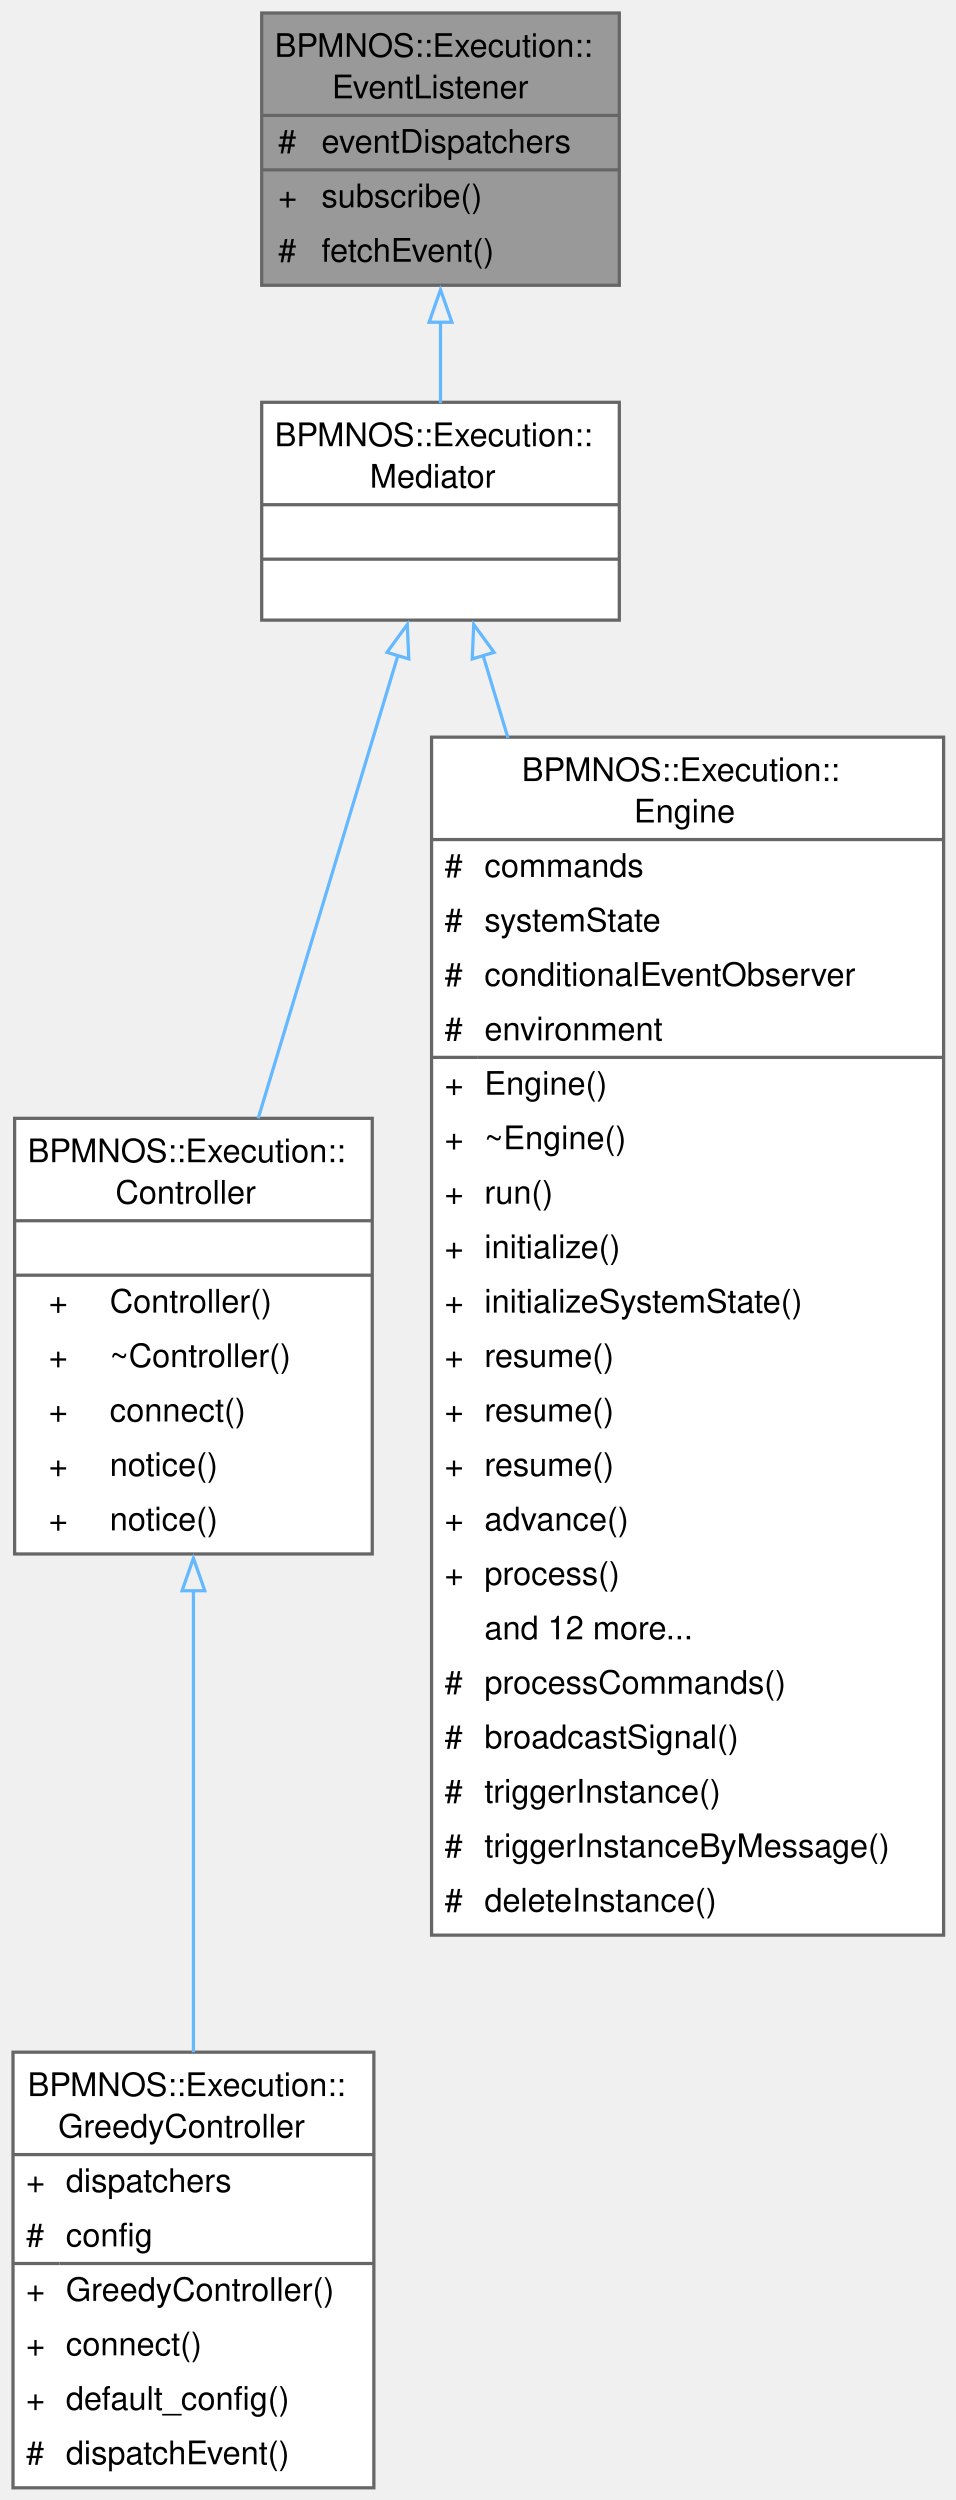
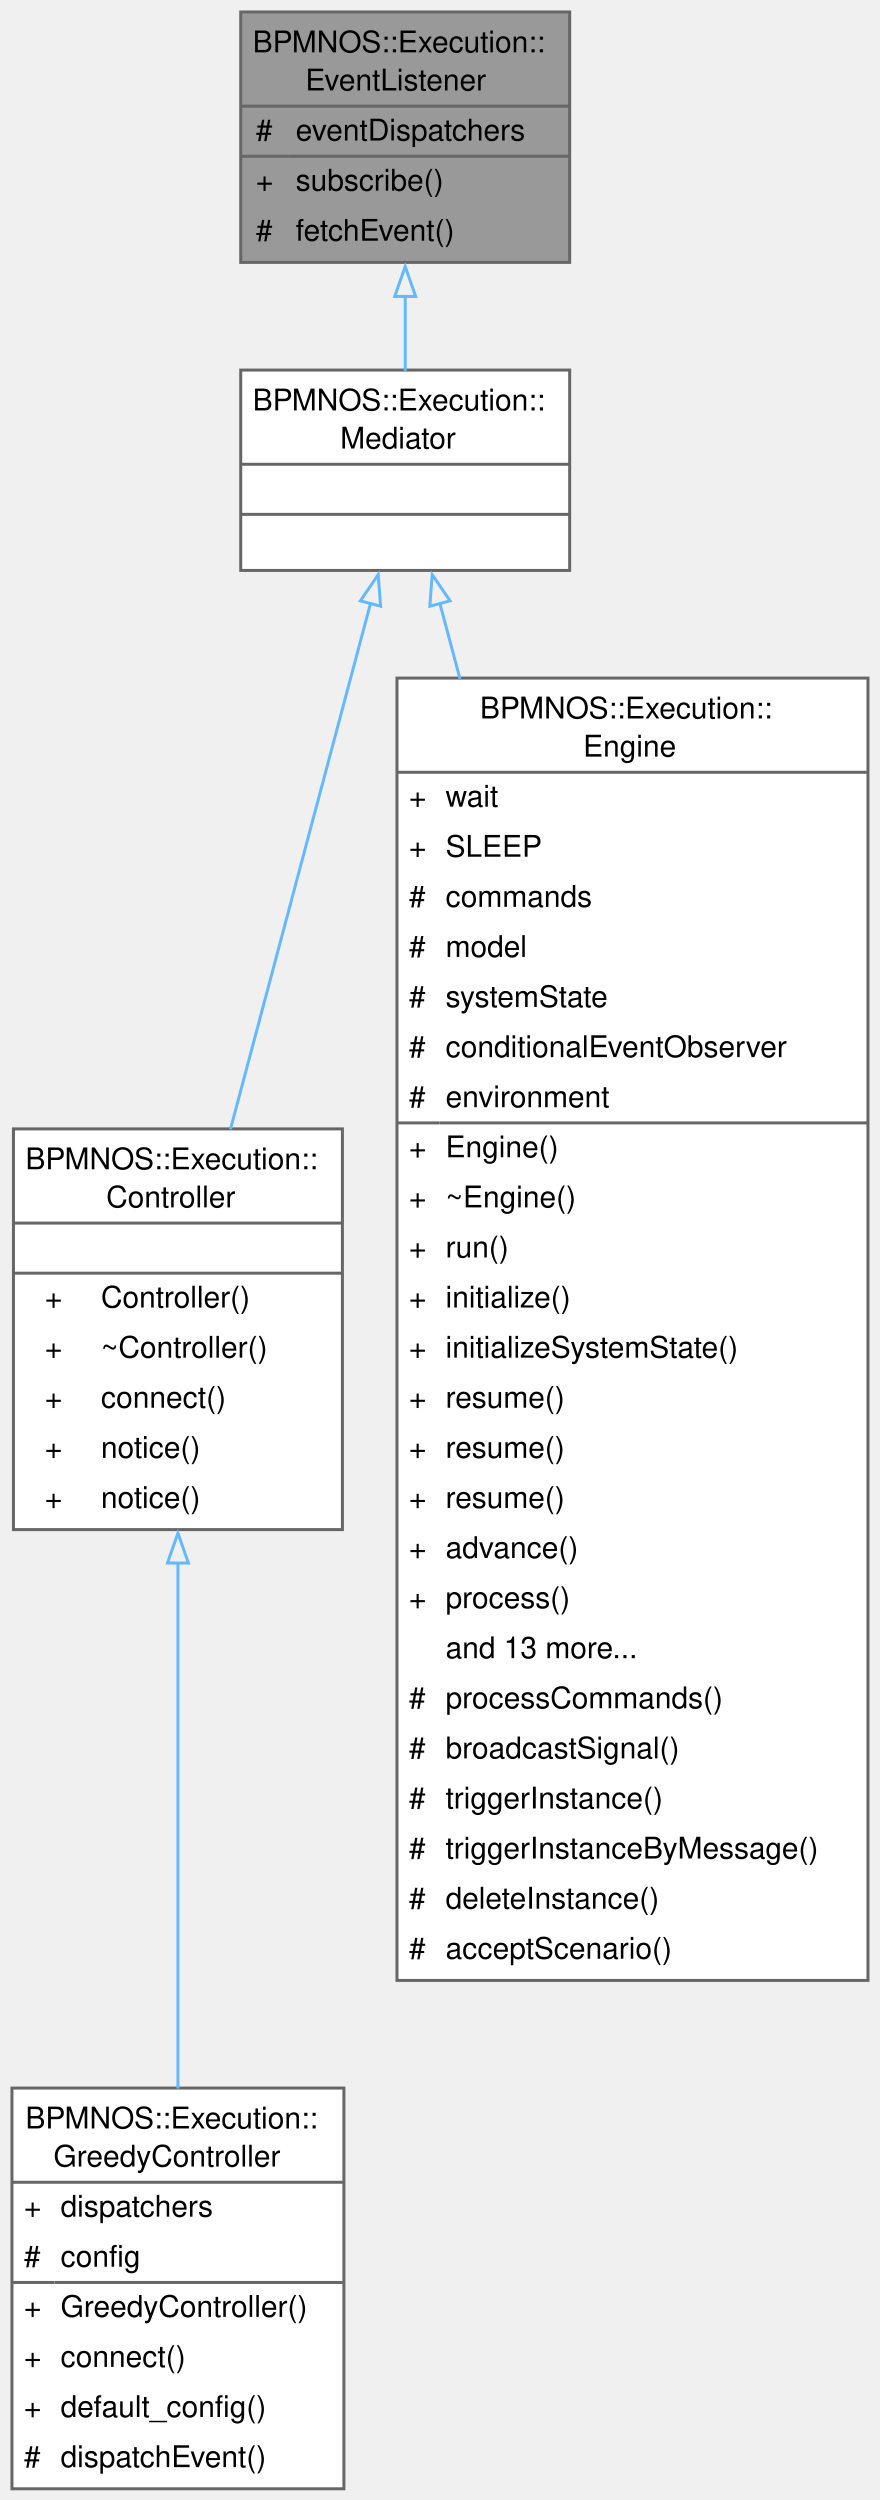
- <svg xmlns="http://www.w3.org/2000/svg" xmlns:xlink="http://www.w3.org/1999/xlink" width="294pt" height="769pt" viewBox="0.00 0.00 294.00 769.00">
-   <g id="graph0" class="graph" transform="scale(1 1) rotate(0) translate(4 765.25)">
+ <svg xmlns="http://www.w3.org/2000/svg" xmlns:xlink="http://www.w3.org/1999/xlink" width="294pt" height="836pt" viewBox="0.00 0.00 294.00 836.00">
+   <g id="graph0" class="graph" transform="scale(1 1) rotate(0) translate(4 832.25)">
    <g id="Node000001" class="node">
      <g id="a_Node000001">
        <a xlink:title=" ">
-           <polygon fill="#999999" stroke="none" points="186.5,-761.25 76.5,-761.25 76.5,-677.5 186.5,-677.5 186.5,-761.25" />
-           <text xml:space="preserve" text-anchor="start" x="80.5" y="-747.75" font-family="Helvetica,sans-Serif" font-size="10.00">BPMNOS::Execution::</text>
-           <text xml:space="preserve" text-anchor="start" x="98.12" y="-735" font-family="Helvetica,sans-Serif" font-size="10.00">EventListener</text>
-           <text xml:space="preserve" text-anchor="start" x="81.56" y="-718.25" font-family="Helvetica,sans-Serif" font-size="10.00">#</text>
-           <text xml:space="preserve" text-anchor="start" x="94.88" y="-718.25" font-family="Helvetica,sans-Serif" font-size="10.00">eventDispatchers</text>
-           <text xml:space="preserve" text-anchor="start" x="81.56" y="-701.5" font-family="Helvetica,sans-Serif" font-size="10.00">+</text>
-           <text xml:space="preserve" text-anchor="start" x="94.88" y="-701.5" font-family="Helvetica,sans-Serif" font-size="10.00">subscribe()</text>
-           <text xml:space="preserve" text-anchor="start" x="81.56" y="-684.75" font-family="Helvetica,sans-Serif" font-size="10.00">#</text>
-           <text xml:space="preserve" text-anchor="start" x="94.88" y="-684.75" font-family="Helvetica,sans-Serif" font-size="10.00">fetchEvent()</text>
-           <polygon fill="#666666" stroke="#666666" points="76.5,-729.75 76.5,-729.75 186.5,-729.75 186.5,-729.75 76.5,-729.75" />
-           <polygon fill="#666666" stroke="#666666" points="76.5,-713 76.5,-713 92.88,-713 92.88,-713 76.5,-713" />
-           <polygon fill="#666666" stroke="#666666" points="92.88,-713 92.88,-713 186.5,-713 186.5,-713 92.88,-713" />
-           <polygon fill="none" stroke="#666666" points="76.5,-677.5 76.5,-761.25 186.5,-761.25 186.5,-677.5 76.5,-677.5" />
+           <polygon fill="#999999" stroke="none" points="186.5,-828.25 76.5,-828.25 76.5,-744.5 186.5,-744.5 186.5,-828.25" />
+           <text xml:space="preserve" text-anchor="start" x="80.5" y="-814.75" font-family="Helvetica,sans-Serif" font-size="10.00">BPMNOS::Execution::</text>
+           <text xml:space="preserve" text-anchor="start" x="98.12" y="-802" font-family="Helvetica,sans-Serif" font-size="10.00">EventListener</text>
+           <text xml:space="preserve" text-anchor="start" x="81.56" y="-785.25" font-family="Helvetica,sans-Serif" font-size="10.00">#</text>
+           <text xml:space="preserve" text-anchor="start" x="94.88" y="-785.25" font-family="Helvetica,sans-Serif" font-size="10.00">eventDispatchers</text>
+           <text xml:space="preserve" text-anchor="start" x="81.56" y="-768.5" font-family="Helvetica,sans-Serif" font-size="10.00">+</text>
+           <text xml:space="preserve" text-anchor="start" x="94.88" y="-768.5" font-family="Helvetica,sans-Serif" font-size="10.00">subscribe()</text>
+           <text xml:space="preserve" text-anchor="start" x="81.56" y="-751.75" font-family="Helvetica,sans-Serif" font-size="10.00">#</text>
+           <text xml:space="preserve" text-anchor="start" x="94.88" y="-751.75" font-family="Helvetica,sans-Serif" font-size="10.00">fetchEvent()</text>
+           <polygon fill="#666666" stroke="#666666" points="76.5,-796.75 76.5,-796.75 186.5,-796.75 186.5,-796.75 76.5,-796.75" />
+           <polygon fill="#666666" stroke="#666666" points="76.5,-780 76.5,-780 92.88,-780 92.88,-780 76.5,-780" />
+           <polygon fill="#666666" stroke="#666666" points="92.88,-780 92.88,-780 186.5,-780 186.5,-780 92.88,-780" />
+           <polygon fill="none" stroke="#666666" points="76.5,-744.5 76.5,-828.25 186.5,-828.25 186.5,-744.5 76.5,-744.5" />
        </a>
      </g>
    </g>
    <g id="Node000002" class="node">
      <g id="a_Node000002">
        <a xlink:href="structBPMNOS_1_1Execution_1_1Mediator.html" target="_top" xlink:title="Represents an abstract base class for a class that is an event listener and notifier.">
-           <polygon fill="white" stroke="none" points="186.5,-641.5 76.5,-641.5 76.5,-574.5 186.5,-574.5 186.5,-641.5" />
-           <text xml:space="preserve" text-anchor="start" x="80.5" y="-628" font-family="Helvetica,sans-Serif" font-size="10.00">BPMNOS::Execution::</text>
-           <text xml:space="preserve" text-anchor="start" x="109.75" y="-615.25" font-family="Helvetica,sans-Serif" font-size="10.00">Mediator</text>
-           <text xml:space="preserve" text-anchor="start" x="130" y="-598.5" font-family="Helvetica,sans-Serif" font-size="10.00"> </text>
-           <text xml:space="preserve" text-anchor="start" x="130" y="-581.75" font-family="Helvetica,sans-Serif" font-size="10.00"> </text>
-           <polygon fill="#666666" stroke="#666666" points="76.5,-610 76.5,-610 186.5,-610 186.5,-610 76.5,-610" />
-           <polygon fill="#666666" stroke="#666666" points="76.5,-593.25 76.5,-593.25 186.5,-593.25 186.5,-593.25 76.5,-593.25" />
-           <polygon fill="none" stroke="#666666" points="76.5,-574.5 76.5,-641.5 186.5,-641.5 186.5,-574.5 76.5,-574.5" />
+           <polygon fill="white" stroke="none" points="186.5,-708.5 76.5,-708.5 76.5,-641.5 186.5,-641.5 186.5,-708.5" />
+           <text xml:space="preserve" text-anchor="start" x="80.5" y="-695" font-family="Helvetica,sans-Serif" font-size="10.00">BPMNOS::Execution::</text>
+           <text xml:space="preserve" text-anchor="start" x="109.75" y="-682.25" font-family="Helvetica,sans-Serif" font-size="10.00">Mediator</text>
+           <text xml:space="preserve" text-anchor="start" x="130" y="-665.5" font-family="Helvetica,sans-Serif" font-size="10.00"> </text>
+           <text xml:space="preserve" text-anchor="start" x="130" y="-648.75" font-family="Helvetica,sans-Serif" font-size="10.00"> </text>
+           <polygon fill="#666666" stroke="#666666" points="76.5,-677 76.5,-677 186.5,-677 186.5,-677 76.5,-677" />
+           <polygon fill="#666666" stroke="#666666" points="76.5,-660.25 76.5,-660.25 186.5,-660.25 186.5,-660.25 76.5,-660.25" />
+           <polygon fill="none" stroke="#666666" points="76.5,-641.5 76.5,-708.5 186.5,-708.5 186.5,-641.5 76.5,-641.5" />
        </a>
      </g>
    </g>
    <g id="edge1_Node000001_Node000002" class="edge">
      <g id="a_edge1_Node000001_Node000002">
        <a xlink:title=" ">
-           <path fill="none" stroke="#63b8ff" d="M131.5,-666.17C131.5,-657.66 131.5,-649.07 131.5,-641.22" />
-           <polygon fill="none" stroke="#63b8ff" points="128,-666.13 131.5,-676.13 135,-666.13 128,-666.13" />
+           <path fill="none" stroke="#63b8ff" d="M131.5,-733.17C131.5,-724.66 131.5,-716.07 131.5,-708.22" />
+           <polygon fill="none" stroke="#63b8ff" points="128,-733.13 131.5,-743.13 135,-733.13 128,-733.13" />
        </a>
      </g>
    </g>
    <g id="Node000003" class="node">
      <g id="a_Node000003">
        <a xlink:href="classBPMNOS_1_1Execution_1_1Controller.html" target="_top" xlink:title="Base class for an execution controller which dispatches events to the engine and listens to notificat...">
-           <polygon fill="white" stroke="none" points="110.5,-421.25 0.5,-421.25 0.5,-287.25 110.5,-287.25 110.5,-421.25" />
-           <text xml:space="preserve" text-anchor="start" x="4.5" y="-407.75" font-family="Helvetica,sans-Serif" font-size="10.00">BPMNOS::Execution::</text>
-           <text xml:space="preserve" text-anchor="start" x="31.5" y="-395" font-family="Helvetica,sans-Serif" font-size="10.00">Controller</text>
-           <text xml:space="preserve" text-anchor="start" x="54" y="-378.25" font-family="Helvetica,sans-Serif" font-size="10.00"> </text>
+           <polygon fill="white" stroke="none" points="110.5,-454.75 0.5,-454.75 0.5,-320.75 110.5,-320.75 110.5,-454.75" />
+           <text xml:space="preserve" text-anchor="start" x="4.5" y="-441.25" font-family="Helvetica,sans-Serif" font-size="10.00">BPMNOS::Execution::</text>
+           <text xml:space="preserve" text-anchor="start" x="31.5" y="-428.5" font-family="Helvetica,sans-Serif" font-size="10.00">Controller</text>
+           <text xml:space="preserve" text-anchor="start" x="54" y="-411.75" font-family="Helvetica,sans-Serif" font-size="10.00"> </text>
+           <text xml:space="preserve" text-anchor="start" x="11" y="-395" font-family="Helvetica,sans-Serif" font-size="10.00">+</text>
+           <text xml:space="preserve" text-anchor="start" x="29.75" y="-395" font-family="Helvetica,sans-Serif" font-size="10.00">Controller()</text>
+           <text xml:space="preserve" text-anchor="start" x="11" y="-378.25" font-family="Helvetica,sans-Serif" font-size="10.00">+</text>
+           <text xml:space="preserve" text-anchor="start" x="29.75" y="-378.25" font-family="Helvetica,sans-Serif" font-size="10.00">~Controller()</text>
          <text xml:space="preserve" text-anchor="start" x="11" y="-361.5" font-family="Helvetica,sans-Serif" font-size="10.00">+</text>
-           <text xml:space="preserve" text-anchor="start" x="29.75" y="-361.5" font-family="Helvetica,sans-Serif" font-size="10.00">Controller()</text>
+           <text xml:space="preserve" text-anchor="start" x="29.75" y="-361.5" font-family="Helvetica,sans-Serif" font-size="10.00">connect()</text>
          <text xml:space="preserve" text-anchor="start" x="11" y="-344.75" font-family="Helvetica,sans-Serif" font-size="10.00">+</text>
-           <text xml:space="preserve" text-anchor="start" x="29.75" y="-344.75" font-family="Helvetica,sans-Serif" font-size="10.00">~Controller()</text>
+           <text xml:space="preserve" text-anchor="start" x="29.75" y="-344.75" font-family="Helvetica,sans-Serif" font-size="10.00">notice()</text>
          <text xml:space="preserve" text-anchor="start" x="11" y="-328" font-family="Helvetica,sans-Serif" font-size="10.00">+</text>
-           <text xml:space="preserve" text-anchor="start" x="29.75" y="-328" font-family="Helvetica,sans-Serif" font-size="10.00">connect()</text>
-           <text xml:space="preserve" text-anchor="start" x="11" y="-311.25" font-family="Helvetica,sans-Serif" font-size="10.00">+</text>
-           <text xml:space="preserve" text-anchor="start" x="29.75" y="-311.25" font-family="Helvetica,sans-Serif" font-size="10.00">notice()</text>
-           <text xml:space="preserve" text-anchor="start" x="11" y="-294.5" font-family="Helvetica,sans-Serif" font-size="10.00">+</text>
-           <text xml:space="preserve" text-anchor="start" x="29.75" y="-294.5" font-family="Helvetica,sans-Serif" font-size="10.00">notice()</text>
-           <polygon fill="#666666" stroke="#666666" points="0.5,-389.75 0.5,-389.75 110.5,-389.75 110.5,-389.75 0.5,-389.75" />
-           <polygon fill="#666666" stroke="#666666" points="0.5,-373 0.5,-373 110.5,-373 110.5,-373 0.5,-373" />
-           <polygon fill="none" stroke="#666666" points="0.5,-287.25 0.5,-421.25 110.5,-421.25 110.5,-287.25 0.5,-287.25" />
+           <text xml:space="preserve" text-anchor="start" x="29.75" y="-328" font-family="Helvetica,sans-Serif" font-size="10.00">notice()</text>
+           <polygon fill="#666666" stroke="#666666" points="0.5,-423.25 0.5,-423.25 110.5,-423.25 110.5,-423.25 0.5,-423.25" />
+           <polygon fill="#666666" stroke="#666666" points="0.5,-406.5 0.5,-406.5 110.5,-406.5 110.5,-406.5 0.5,-406.5" />
+           <polygon fill="none" stroke="#666666" points="0.5,-320.75 0.5,-454.75 110.5,-454.75 110.5,-320.75 0.5,-320.75" />
        </a>
      </g>
    </g>
    <g id="edge2_Node000002_Node000003" class="edge">
      <g id="a_edge2_Node000002_Node000003">
        <a xlink:title=" ">
-           <path fill="none" stroke="#63b8ff" d="M118.39,-563.59C106.56,-524.4 88.99,-466.17 75.42,-421.23" />
-           <polygon fill="none" stroke="#63b8ff" points="115.04,-564.59 121.28,-573.15 121.74,-562.57 115.04,-564.59" />
+           <path fill="none" stroke="#63b8ff" d="M119.93,-630.58C107.46,-583.77 87.46,-508.7 73.05,-454.61" />
+           <polygon fill="none" stroke="#63b8ff" points="116.51,-631.33 122.47,-640.09 123.27,-629.53 116.51,-631.33" />
        </a>
      </g>
    </g>
    <g id="Node000005" class="node">
      <g id="a_Node000005">
        <a xlink:href="classBPMNOS_1_1Execution_1_1Engine.html" target="_top" xlink:title=" ">
-           <polygon fill="white" stroke="none" points="286.25,-538.5 128.75,-538.5 128.75,-170 286.25,-170 286.25,-538.5" />
-           <text xml:space="preserve" text-anchor="start" x="156.5" y="-525" font-family="Helvetica,sans-Serif" font-size="10.00">BPMNOS::Execution::</text>
-           <text xml:space="preserve" text-anchor="start" x="191" y="-512.25" font-family="Helvetica,sans-Serif" font-size="10.00">Engine</text>
+           <polygon fill="white" stroke="none" points="286.25,-605.5 128.75,-605.5 128.75,-170 286.25,-170 286.25,-605.5" />
+           <text xml:space="preserve" text-anchor="start" x="156.5" y="-592" font-family="Helvetica,sans-Serif" font-size="10.00">BPMNOS::Execution::</text>
+           <text xml:space="preserve" text-anchor="start" x="191" y="-579.25" font-family="Helvetica,sans-Serif" font-size="10.00">Engine</text>
+           <text xml:space="preserve" text-anchor="start" x="132.75" y="-562.5" font-family="Helvetica,sans-Serif" font-size="10.00">+</text>
+           <text xml:space="preserve" text-anchor="start" x="145" y="-562.5" font-family="Helvetica,sans-Serif" font-size="10.00">wait</text>
+           <text xml:space="preserve" text-anchor="start" x="132.75" y="-545.75" font-family="Helvetica,sans-Serif" font-size="10.00">+</text>
+           <text xml:space="preserve" text-anchor="start" x="145" y="-545.75" font-family="Helvetica,sans-Serif" font-size="10.00">SLEEP</text>
+           <text xml:space="preserve" text-anchor="start" x="132.75" y="-529" font-family="Helvetica,sans-Serif" font-size="10.00">#</text>
+           <text xml:space="preserve" text-anchor="start" x="145" y="-529" font-family="Helvetica,sans-Serif" font-size="10.00">commands</text>
+           <text xml:space="preserve" text-anchor="start" x="132.75" y="-512.25" font-family="Helvetica,sans-Serif" font-size="10.00">#</text>
+           <text xml:space="preserve" text-anchor="start" x="145" y="-512.25" font-family="Helvetica,sans-Serif" font-size="10.00">model</text>
          <text xml:space="preserve" text-anchor="start" x="132.75" y="-495.5" font-family="Helvetica,sans-Serif" font-size="10.00">#</text>
-           <text xml:space="preserve" text-anchor="start" x="145" y="-495.5" font-family="Helvetica,sans-Serif" font-size="10.00">commands</text>
+           <text xml:space="preserve" text-anchor="start" x="145" y="-495.5" font-family="Helvetica,sans-Serif" font-size="10.00">systemState</text>
          <text xml:space="preserve" text-anchor="start" x="132.75" y="-478.75" font-family="Helvetica,sans-Serif" font-size="10.00">#</text>
-           <text xml:space="preserve" text-anchor="start" x="145" y="-478.75" font-family="Helvetica,sans-Serif" font-size="10.00">systemState</text>
+           <text xml:space="preserve" text-anchor="start" x="145" y="-478.75" font-family="Helvetica,sans-Serif" font-size="10.00">conditionalEventObserver</text>
          <text xml:space="preserve" text-anchor="start" x="132.75" y="-462" font-family="Helvetica,sans-Serif" font-size="10.00">#</text>
-           <text xml:space="preserve" text-anchor="start" x="145" y="-462" font-family="Helvetica,sans-Serif" font-size="10.00">conditionalEventObserver</text>
-           <text xml:space="preserve" text-anchor="start" x="132.75" y="-445.25" font-family="Helvetica,sans-Serif" font-size="10.00">#</text>
-           <text xml:space="preserve" text-anchor="start" x="145" y="-445.25" font-family="Helvetica,sans-Serif" font-size="10.00">environment</text>
+           <text xml:space="preserve" text-anchor="start" x="145" y="-462" font-family="Helvetica,sans-Serif" font-size="10.00">environment</text>
+           <text xml:space="preserve" text-anchor="start" x="132.75" y="-445.25" font-family="Helvetica,sans-Serif" font-size="10.00">+</text>
+           <text xml:space="preserve" text-anchor="start" x="145" y="-445.25" font-family="Helvetica,sans-Serif" font-size="10.00">Engine()</text>
          <text xml:space="preserve" text-anchor="start" x="132.75" y="-428.5" font-family="Helvetica,sans-Serif" font-size="10.00">+</text>
-           <text xml:space="preserve" text-anchor="start" x="145" y="-428.5" font-family="Helvetica,sans-Serif" font-size="10.00">Engine()</text>
+           <text xml:space="preserve" text-anchor="start" x="145" y="-428.5" font-family="Helvetica,sans-Serif" font-size="10.00">~Engine()</text>
          <text xml:space="preserve" text-anchor="start" x="132.75" y="-411.75" font-family="Helvetica,sans-Serif" font-size="10.00">+</text>
-           <text xml:space="preserve" text-anchor="start" x="145" y="-411.75" font-family="Helvetica,sans-Serif" font-size="10.00">~Engine()</text>
+           <text xml:space="preserve" text-anchor="start" x="145" y="-411.75" font-family="Helvetica,sans-Serif" font-size="10.00">run()</text>
          <text xml:space="preserve" text-anchor="start" x="132.75" y="-395" font-family="Helvetica,sans-Serif" font-size="10.00">+</text>
-           <text xml:space="preserve" text-anchor="start" x="145" y="-395" font-family="Helvetica,sans-Serif" font-size="10.00">run()</text>
+           <text xml:space="preserve" text-anchor="start" x="145" y="-395" font-family="Helvetica,sans-Serif" font-size="10.00">initialize()</text>
          <text xml:space="preserve" text-anchor="start" x="132.75" y="-378.25" font-family="Helvetica,sans-Serif" font-size="10.00">+</text>
-           <text xml:space="preserve" text-anchor="start" x="145" y="-378.25" font-family="Helvetica,sans-Serif" font-size="10.00">initialize()</text>
+           <text xml:space="preserve" text-anchor="start" x="145" y="-378.25" font-family="Helvetica,sans-Serif" font-size="10.00">initializeSystemState()</text>
          <text xml:space="preserve" text-anchor="start" x="132.75" y="-361.5" font-family="Helvetica,sans-Serif" font-size="10.00">+</text>
-           <text xml:space="preserve" text-anchor="start" x="145" y="-361.5" font-family="Helvetica,sans-Serif" font-size="10.00">initializeSystemState()</text>
+           <text xml:space="preserve" text-anchor="start" x="145" y="-361.5" font-family="Helvetica,sans-Serif" font-size="10.00">resume()</text>
          <text xml:space="preserve" text-anchor="start" x="132.75" y="-344.75" font-family="Helvetica,sans-Serif" font-size="10.00">+</text>
          <text xml:space="preserve" text-anchor="start" x="145" y="-344.75" font-family="Helvetica,sans-Serif" font-size="10.00">resume()</text>
          <text xml:space="preserve" text-anchor="start" x="132.75" y="-328" font-family="Helvetica,sans-Serif" font-size="10.00">+</text>
          <text xml:space="preserve" text-anchor="start" x="145" y="-328" font-family="Helvetica,sans-Serif" font-size="10.00">resume()</text>
          <text xml:space="preserve" text-anchor="start" x="132.75" y="-311.25" font-family="Helvetica,sans-Serif" font-size="10.00">+</text>
-           <text xml:space="preserve" text-anchor="start" x="145" y="-311.25" font-family="Helvetica,sans-Serif" font-size="10.00">resume()</text>
+           <text xml:space="preserve" text-anchor="start" x="145" y="-311.25" font-family="Helvetica,sans-Serif" font-size="10.00">advance()</text>
          <text xml:space="preserve" text-anchor="start" x="132.75" y="-294.5" font-family="Helvetica,sans-Serif" font-size="10.00">+</text>
-           <text xml:space="preserve" text-anchor="start" x="145" y="-294.5" font-family="Helvetica,sans-Serif" font-size="10.00">advance()</text>
-           <text xml:space="preserve" text-anchor="start" x="132.75" y="-277.75" font-family="Helvetica,sans-Serif" font-size="10.00">+</text>
-           <text xml:space="preserve" text-anchor="start" x="145" y="-277.75" font-family="Helvetica,sans-Serif" font-size="10.00">process()</text>
-           <text xml:space="preserve" text-anchor="start" x="145" y="-261" font-family="Helvetica,sans-Serif" font-size="10.00">and 12 more...</text>
+           <text xml:space="preserve" text-anchor="start" x="145" y="-294.5" font-family="Helvetica,sans-Serif" font-size="10.00">process()</text>
+           <text xml:space="preserve" text-anchor="start" x="145" y="-277.75" font-family="Helvetica,sans-Serif" font-size="10.00">and 13 more...</text>
+           <text xml:space="preserve" text-anchor="start" x="132.75" y="-261" font-family="Helvetica,sans-Serif" font-size="10.00">#</text>
+           <text xml:space="preserve" text-anchor="start" x="145" y="-261" font-family="Helvetica,sans-Serif" font-size="10.00">processCommands()</text>
          <text xml:space="preserve" text-anchor="start" x="132.75" y="-244.25" font-family="Helvetica,sans-Serif" font-size="10.00">#</text>
-           <text xml:space="preserve" text-anchor="start" x="145" y="-244.25" font-family="Helvetica,sans-Serif" font-size="10.00">processCommands()</text>
+           <text xml:space="preserve" text-anchor="start" x="145" y="-244.25" font-family="Helvetica,sans-Serif" font-size="10.00">broadcastSignal()</text>
          <text xml:space="preserve" text-anchor="start" x="132.75" y="-227.5" font-family="Helvetica,sans-Serif" font-size="10.00">#</text>
-           <text xml:space="preserve" text-anchor="start" x="145" y="-227.5" font-family="Helvetica,sans-Serif" font-size="10.00">broadcastSignal()</text>
+           <text xml:space="preserve" text-anchor="start" x="145" y="-227.5" font-family="Helvetica,sans-Serif" font-size="10.00">triggerInstance()</text>
          <text xml:space="preserve" text-anchor="start" x="132.75" y="-210.75" font-family="Helvetica,sans-Serif" font-size="10.00">#</text>
-           <text xml:space="preserve" text-anchor="start" x="145" y="-210.75" font-family="Helvetica,sans-Serif" font-size="10.00">triggerInstance()</text>
+           <text xml:space="preserve" text-anchor="start" x="145" y="-210.75" font-family="Helvetica,sans-Serif" font-size="10.00">triggerInstanceByMessage()</text>
          <text xml:space="preserve" text-anchor="start" x="132.75" y="-194" font-family="Helvetica,sans-Serif" font-size="10.00">#</text>
-           <text xml:space="preserve" text-anchor="start" x="145" y="-194" font-family="Helvetica,sans-Serif" font-size="10.00">triggerInstanceByMessage()</text>
+           <text xml:space="preserve" text-anchor="start" x="145" y="-194" font-family="Helvetica,sans-Serif" font-size="10.00">deleteInstance()</text>
          <text xml:space="preserve" text-anchor="start" x="132.75" y="-177.25" font-family="Helvetica,sans-Serif" font-size="10.00">#</text>
-           <text xml:space="preserve" text-anchor="start" x="145" y="-177.25" font-family="Helvetica,sans-Serif" font-size="10.00">deleteInstance()</text>
-           <polygon fill="#666666" stroke="#666666" points="128.75,-507 128.75,-507 286.25,-507 286.25,-507 128.75,-507" />
-           <polygon fill="#666666" stroke="#666666" points="128.75,-440 128.75,-440 143,-440 143,-440 128.75,-440" />
-           <polygon fill="#666666" stroke="#666666" points="143,-440 143,-440 286.25,-440 286.25,-440 143,-440" />
-           <polygon fill="none" stroke="#666666" points="128.75,-170 128.75,-538.5 286.25,-538.5 286.25,-170 128.75,-170" />
+           <text xml:space="preserve" text-anchor="start" x="145" y="-177.25" font-family="Helvetica,sans-Serif" font-size="10.00">acceptScenario()</text>
+           <polygon fill="#666666" stroke="#666666" points="128.75,-574 128.75,-574 286.25,-574 286.25,-574 128.75,-574" />
+           <polygon fill="#666666" stroke="#666666" points="128.75,-456.75 128.75,-456.75 143,-456.75 143,-456.75 128.75,-456.75" />
+           <polygon fill="#666666" stroke="#666666" points="143,-456.75 143,-456.75 286.25,-456.75 286.25,-456.75 143,-456.75" />
+           <polygon fill="none" stroke="#666666" points="128.75,-170 128.75,-605.5 286.25,-605.5 286.25,-170 128.75,-170" />
        </a>
      </g>
    </g>
    <g id="edge4_Node000002_Node000005" class="edge">
      <g id="a_edge4_Node000002_Node000005">
        <a xlink:title=" ">
-           <path fill="none" stroke="#63b8ff" d="M144.56,-563.74C146.92,-555.93 149.5,-547.37 152.24,-538.3" />
-           <polygon fill="none" stroke="#63b8ff" points="141.26,-562.57 141.72,-573.15 147.96,-564.59 141.26,-562.57" />
+           <path fill="none" stroke="#63b8ff" d="M143.1,-630.46C145.16,-622.75 147.41,-614.27 149.82,-605.25" />
+           <polygon fill="none" stroke="#63b8ff" points="139.73,-629.53 140.53,-640.09 146.49,-631.33 139.73,-629.53" />
        </a>
      </g>
    </g>
    <g id="Node000004" class="node">
      <g id="a_Node000004">
        <a xlink:href="classBPMNOS_1_1Execution_1_1GreedyController.html" target="_top" xlink:title="A controller dispatching the first feasible decision in priority order.">
          <polygon fill="white" stroke="none" points="111,-134 0,-134 0,0 111,0 111,-134" />
          <text xml:space="preserve" text-anchor="start" x="4.5" y="-120.5" font-family="Helvetica,sans-Serif" font-size="10.00">BPMNOS::Execution::</text>
          <text xml:space="preserve" text-anchor="start" x="13.88" y="-107.75" font-family="Helvetica,sans-Serif" font-size="10.00">GreedyController</text>
          <text xml:space="preserve" text-anchor="start" x="4" y="-91" font-family="Helvetica,sans-Serif" font-size="10.00">+</text>
          <text xml:space="preserve" text-anchor="start" x="16.25" y="-91" font-family="Helvetica,sans-Serif" font-size="10.00">dispatchers</text>
          <text xml:space="preserve" text-anchor="start" x="4" y="-74.25" font-family="Helvetica,sans-Serif" font-size="10.00">#</text>
          <text xml:space="preserve" text-anchor="start" x="16.25" y="-74.25" font-family="Helvetica,sans-Serif" font-size="10.00">config</text>
          <text xml:space="preserve" text-anchor="start" x="4" y="-57.5" font-family="Helvetica,sans-Serif" font-size="10.00">+</text>
          <text xml:space="preserve" text-anchor="start" x="16.25" y="-57.5" font-family="Helvetica,sans-Serif" font-size="10.00">GreedyController()</text>
          <text xml:space="preserve" text-anchor="start" x="4" y="-40.75" font-family="Helvetica,sans-Serif" font-size="10.00">+</text>
          <text xml:space="preserve" text-anchor="start" x="16.25" y="-40.75" font-family="Helvetica,sans-Serif" font-size="10.00">connect()</text>
          <text xml:space="preserve" text-anchor="start" x="4" y="-24" font-family="Helvetica,sans-Serif" font-size="10.00">+</text>
          <text xml:space="preserve" text-anchor="start" x="16.25" y="-24" font-family="Helvetica,sans-Serif" font-size="10.00">default_config()</text>
          <text xml:space="preserve" text-anchor="start" x="4" y="-7.25" font-family="Helvetica,sans-Serif" font-size="10.00">#</text>
          <text xml:space="preserve" text-anchor="start" x="16.25" y="-7.25" font-family="Helvetica,sans-Serif" font-size="10.00">dispatchEvent()</text>
          <polygon fill="#666666" stroke="#666666" points="0,-102.5 0,-102.5 111,-102.5 111,-102.5 0,-102.5" />
          <polygon fill="#666666" stroke="#666666" points="0,-69 0,-69 14.25,-69 14.25,-69 0,-69" />
          <polygon fill="#666666" stroke="#666666" points="14.25,-69 14.25,-69 111,-69 111,-69 14.25,-69" />
          <polygon fill="none" stroke="#666666" points="0,0 0,-134 111,-134 111,0 0,0" />
        </a>
      </g>
    </g>
    <g id="edge3_Node000003_Node000004" class="edge">
      <g id="a_edge3_Node000003_Node000004">
        <a xlink:title=" ">
-           <path fill="none" stroke="#63b8ff" d="M55.5,-276.1C55.5,-231.66 55.5,-176.38 55.5,-133.96" />
-           <polygon fill="none" stroke="#63b8ff" points="52,-275.94 55.5,-285.94 59,-275.94 52,-275.94" />
+           <path fill="none" stroke="#63b8ff" d="M55.5,-309.89C55.5,-256.11 55.5,-185.02 55.5,-133.85" />
+           <polygon fill="none" stroke="#63b8ff" points="52,-309.58 55.5,-319.58 59,-309.58 52,-309.58" />
        </a>
      </g>
    </g>
  </g>
</svg>
